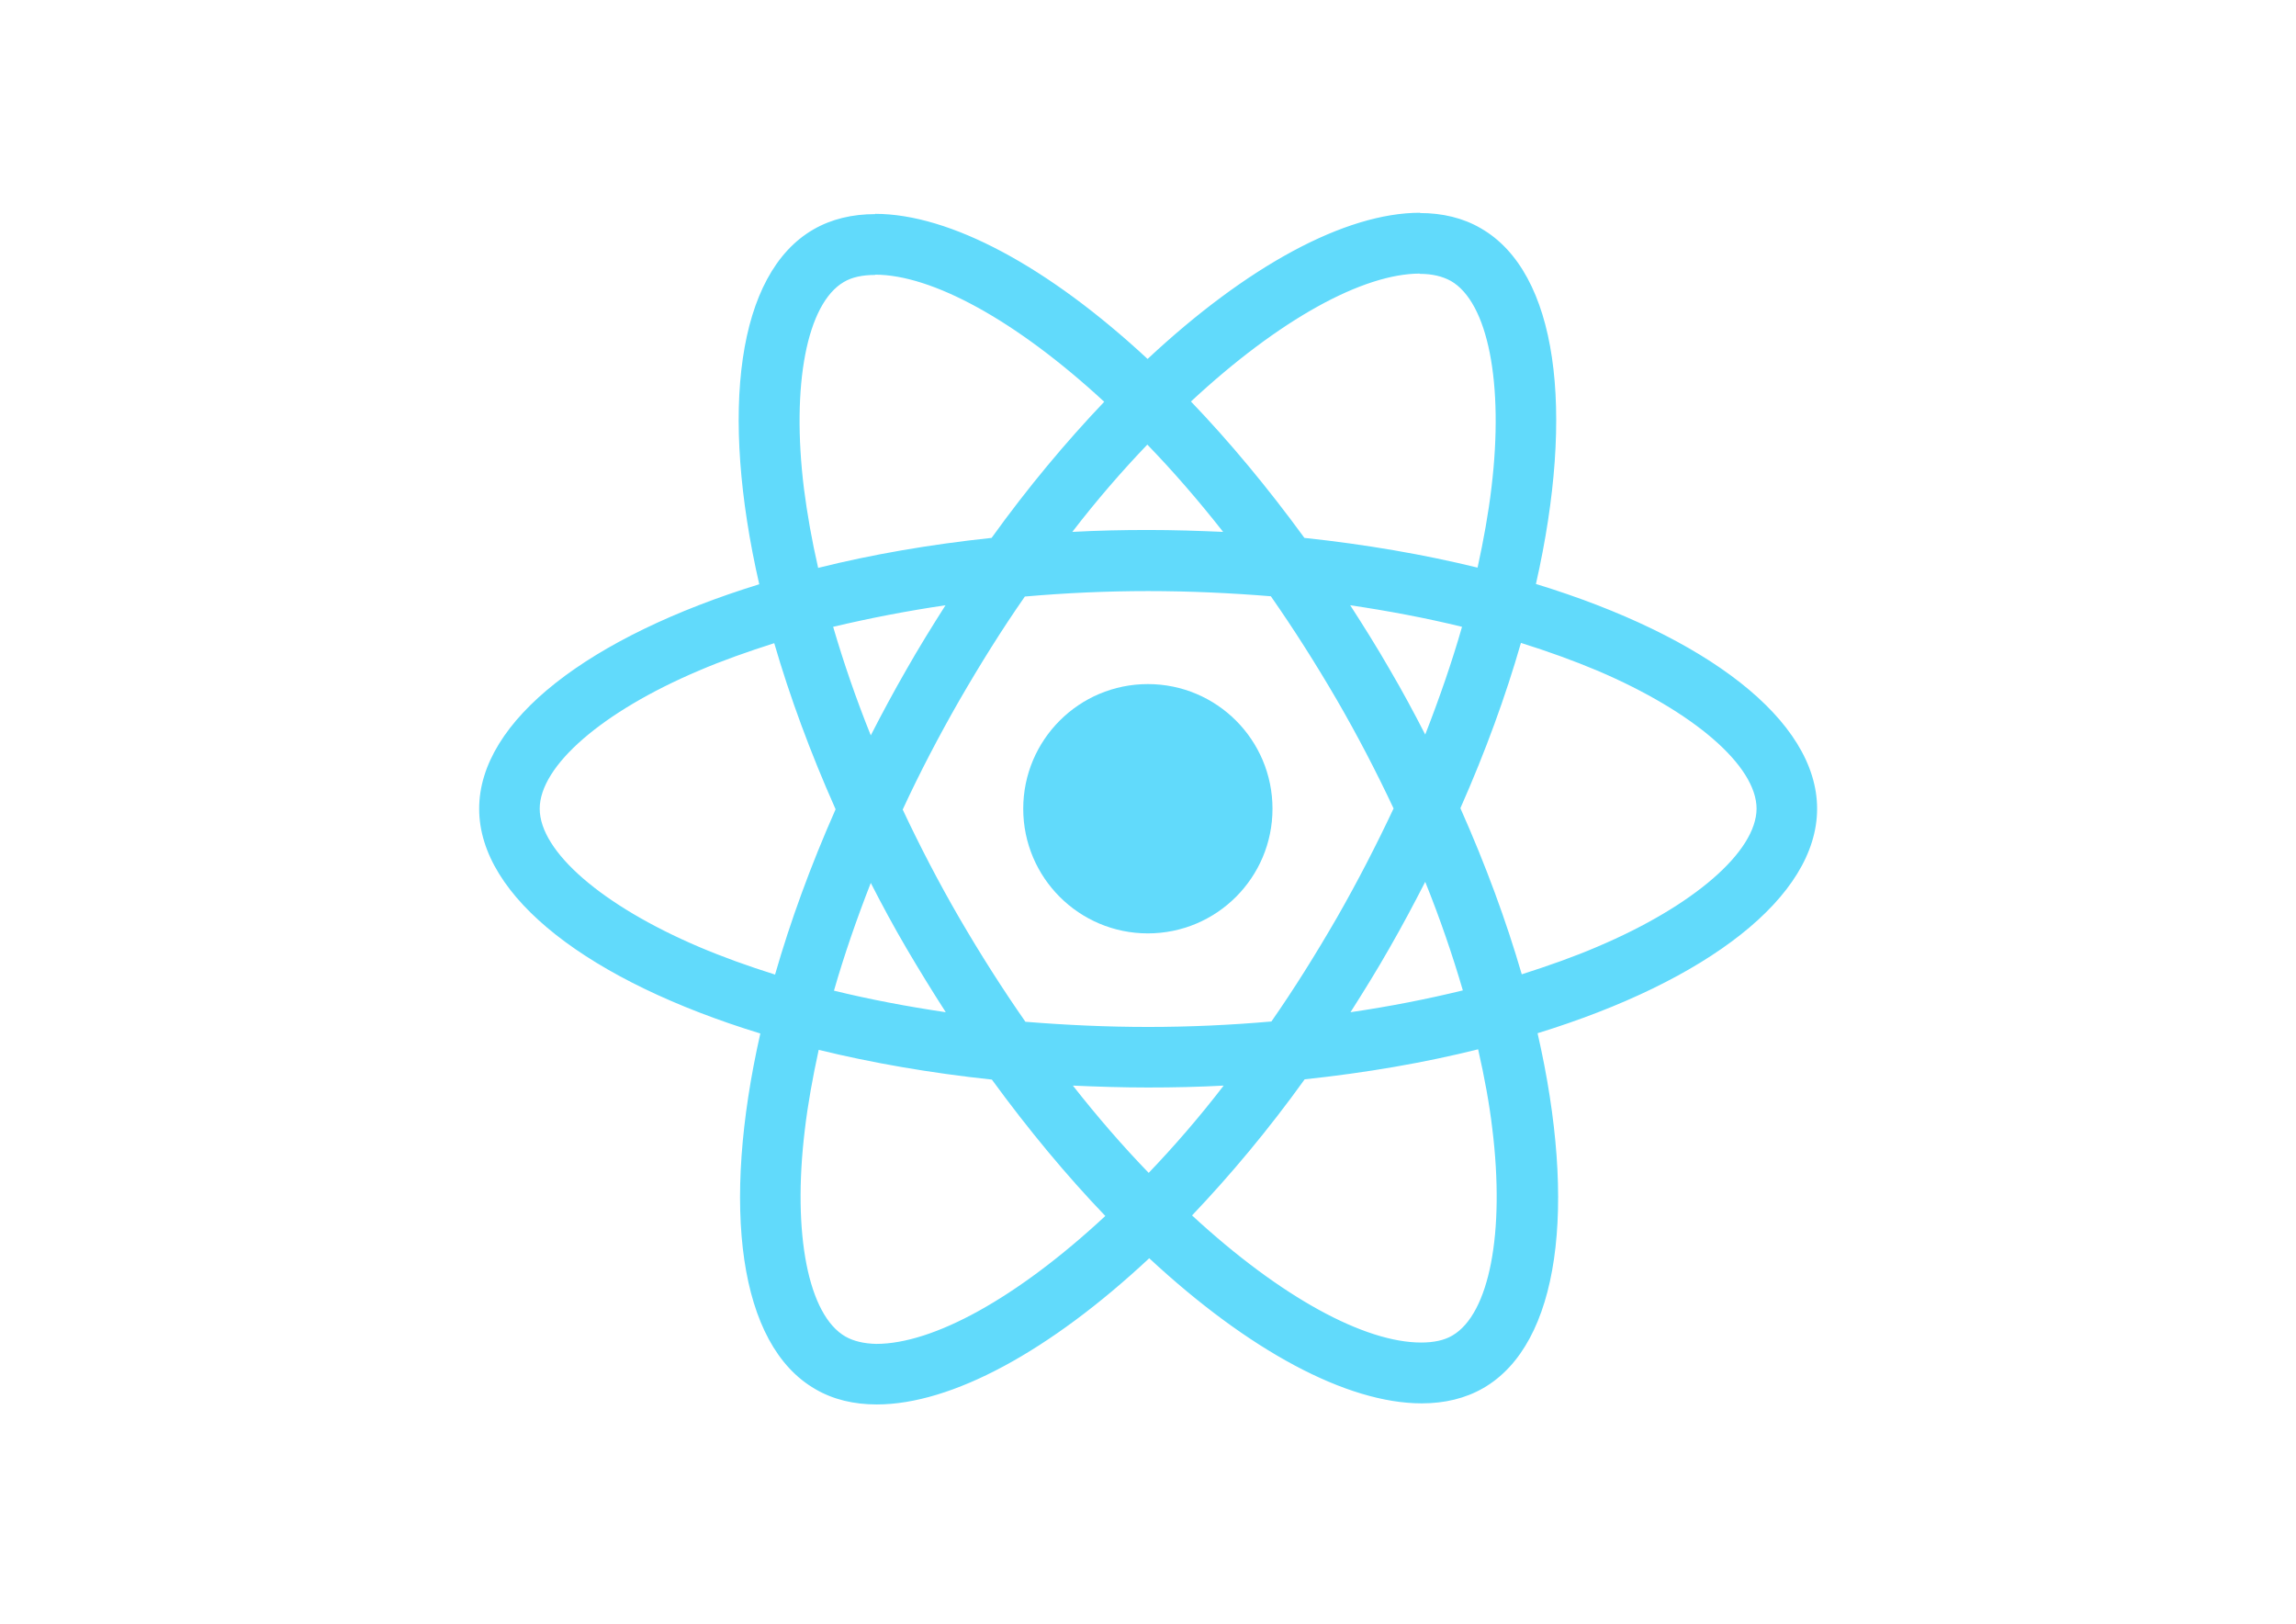
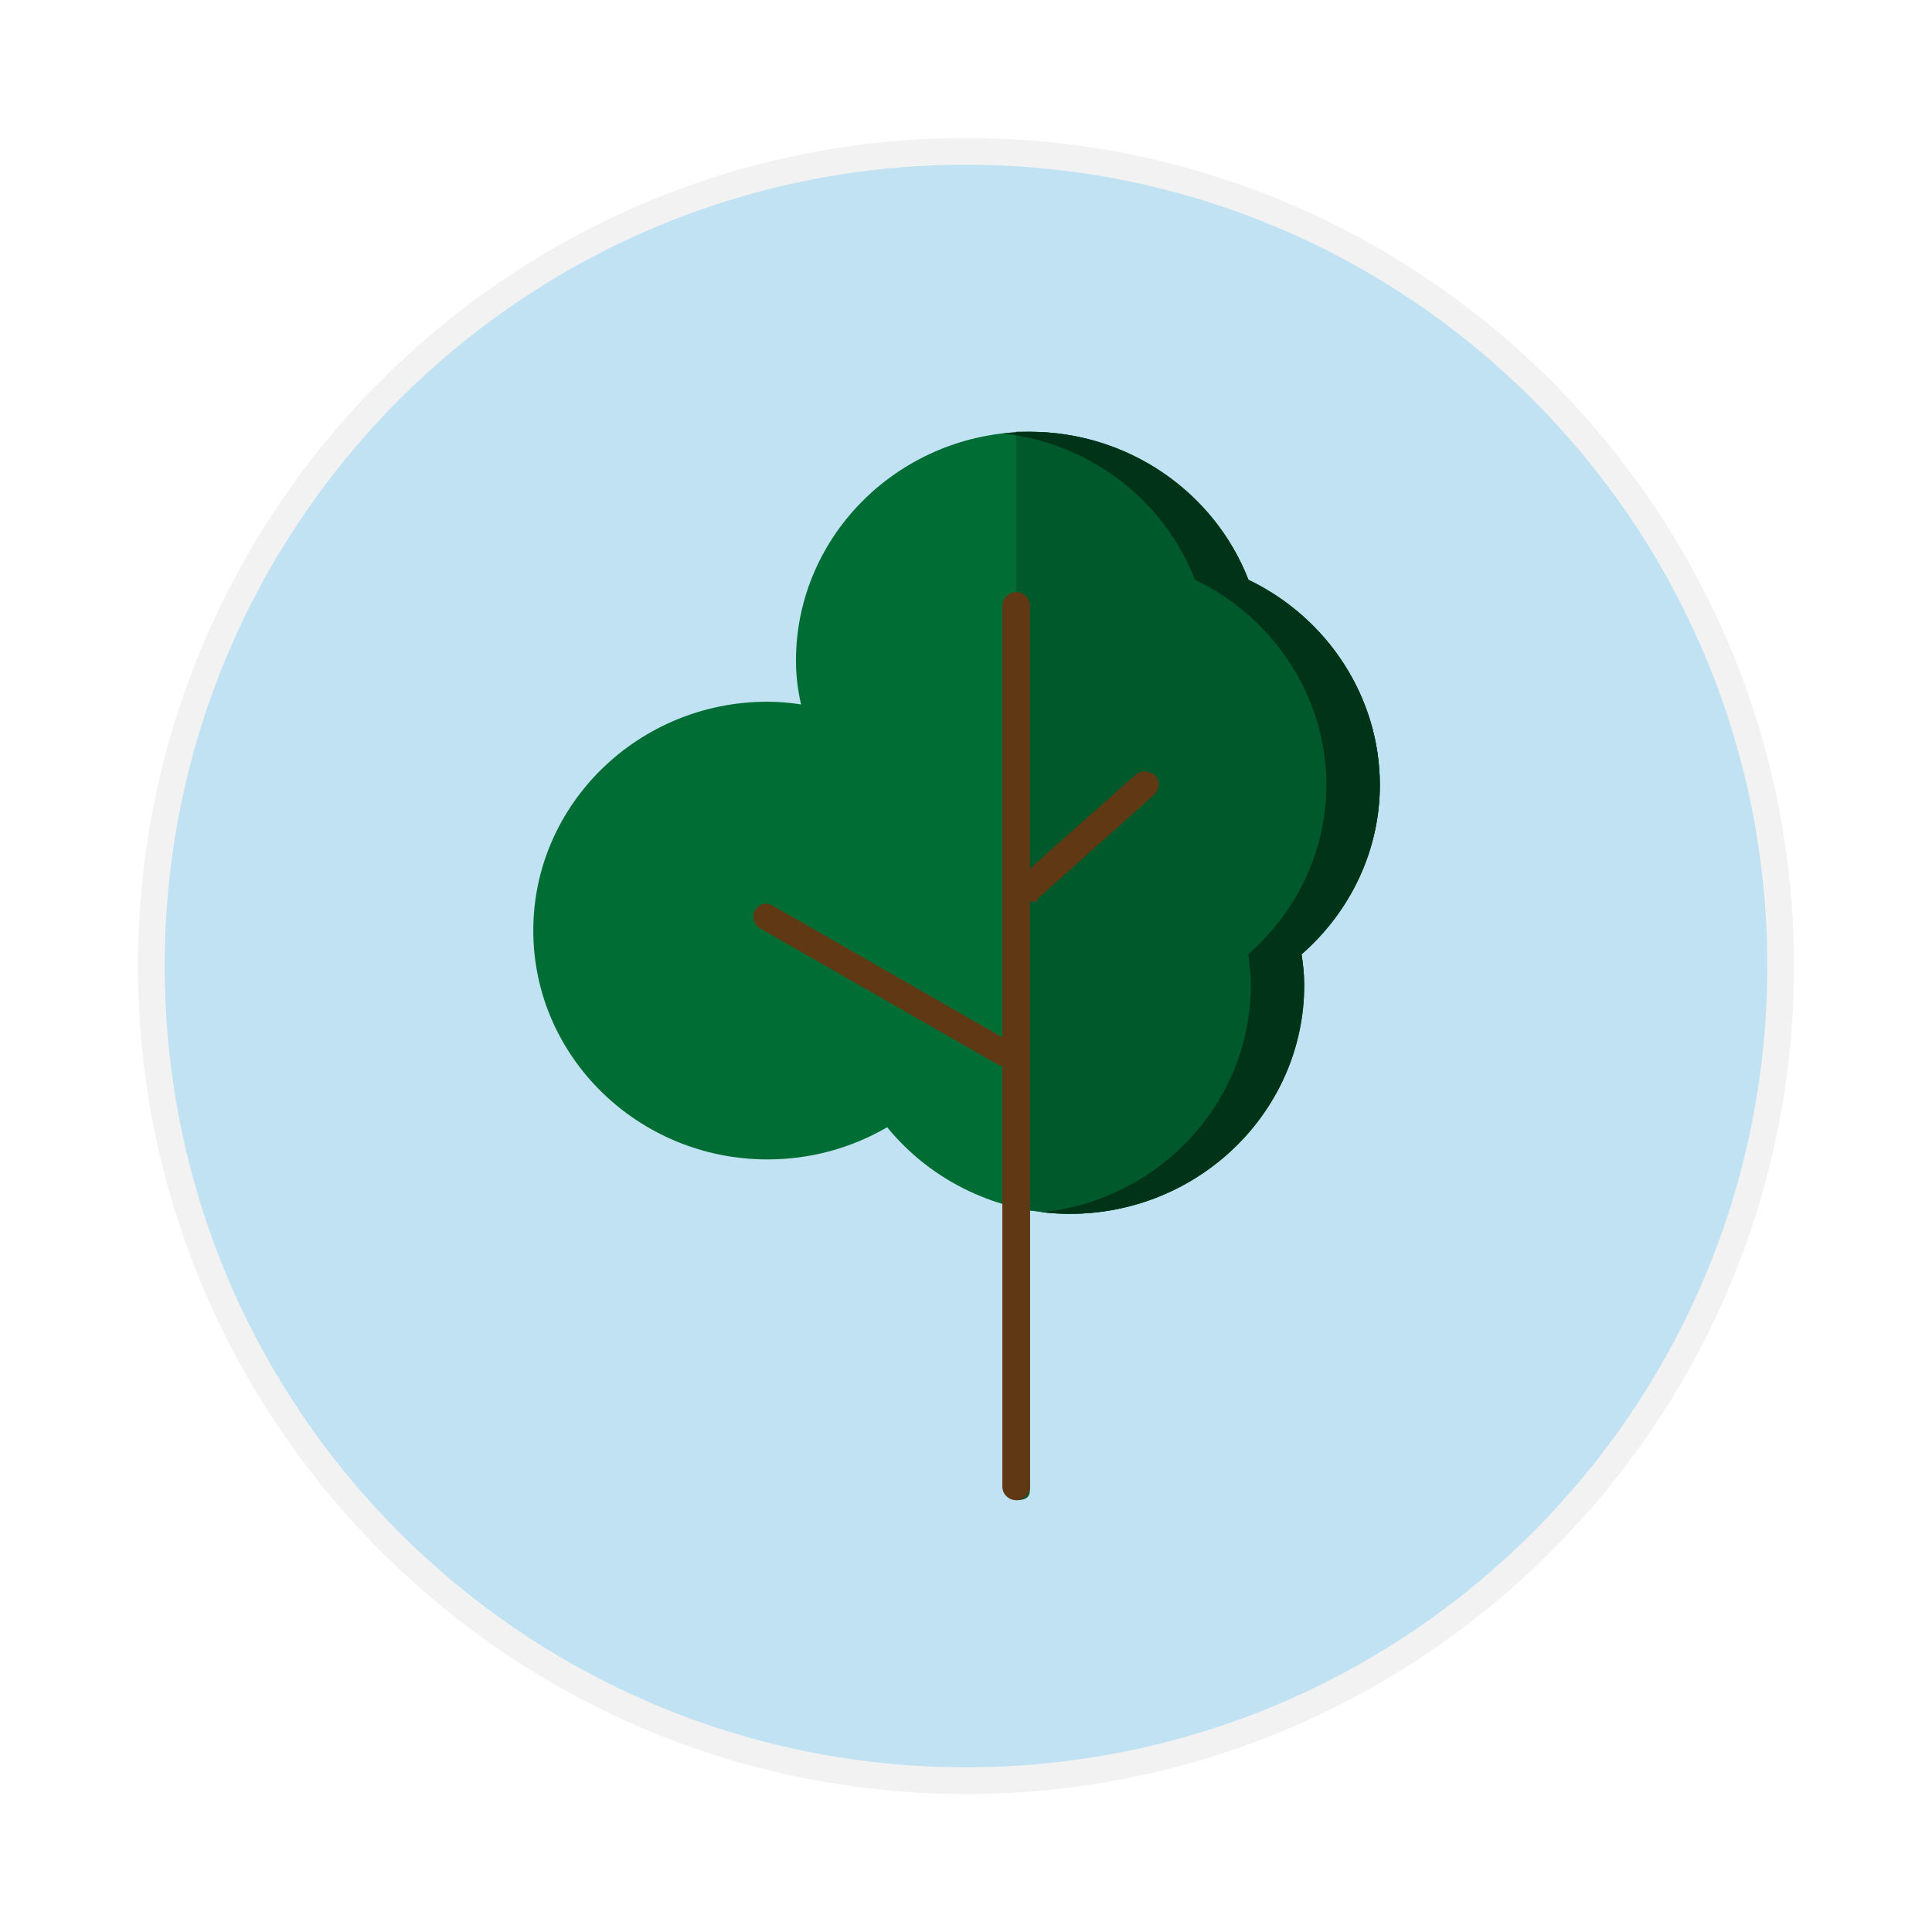
- <svg xmlns="http://www.w3.org/2000/svg" viewBox="0 0 841.9 595.3">
-   <g fill="#61DAFB">
-     <path d="M666.3 296.5c0-32.5-40.7-63.3-103.1-82.4 14.4-63.6 8-114.2-20.2-130.4-6.5-3.8-14.1-5.6-22.4-5.6v22.3c4.6 0 8.3.9 11.4 2.6 13.6 7.8 19.5 37.5 14.9 75.7-1.1 9.4-2.9 19.3-5.1 29.4-19.6-4.8-41-8.5-63.5-10.9-13.5-18.5-27.5-35.3-41.6-50 32.6-30.3 63.2-46.9 84-46.9V78c-27.5 0-63.5 19.6-99.9 53.6-36.4-33.8-72.4-53.2-99.9-53.2v22.3c20.7 0 51.4 16.5 84 46.6-14 14.7-28 31.4-41.3 49.9-22.6 2.4-44 6.1-63.6 11-2.3-10-4-19.7-5.2-29-4.7-38.2 1.1-67.9 14.6-75.8 3-1.8 6.9-2.6 11.5-2.6V78.5c-8.4 0-16 1.8-22.6 5.6-28.1 16.2-34.4 66.7-19.9 130.1-62.2 19.2-102.7 49.9-102.7 82.3 0 32.5 40.7 63.3 103.1 82.4-14.4 63.6-8 114.2 20.2 130.4 6.5 3.8 14.1 5.6 22.5 5.6 27.5 0 63.5-19.6 99.9-53.6 36.4 33.8 72.4 53.2 99.9 53.2 8.4 0 16-1.8 22.6-5.6 28.1-16.2 34.4-66.7 19.9-130.1 62-19.1 102.5-49.9 102.5-82.3zm-130.2-66.7c-3.7 12.9-8.3 26.2-13.5 39.5-4.1-8-8.4-16-13.1-24-4.6-8-9.5-15.8-14.4-23.4 14.2 2.1 27.9 4.7 41 7.9zm-45.8 106.5c-7.8 13.5-15.8 26.3-24.1 38.2-14.9 1.3-30 2-45.2 2-15.1 0-30.2-.7-45-1.9-8.3-11.9-16.4-24.6-24.2-38-7.6-13.1-14.5-26.4-20.8-39.8 6.2-13.4 13.2-26.8 20.7-39.9 7.8-13.5 15.8-26.3 24.1-38.2 14.9-1.3 30-2 45.2-2 15.1 0 30.2.7 45 1.9 8.3 11.9 16.4 24.6 24.2 38 7.6 13.1 14.5 26.4 20.8 39.8-6.3 13.4-13.2 26.8-20.7 39.9zm32.3-13c5.4 13.4 10 26.8 13.8 39.8-13.1 3.2-26.9 5.9-41.2 8 4.9-7.7 9.8-15.6 14.4-23.7 4.6-8 8.9-16.1 13-24.1zM421.2 430c-9.3-9.6-18.6-20.3-27.8-32 9 .4 18.2.7 27.5.7 9.4 0 18.7-.2 27.8-.7-9 11.7-18.3 22.4-27.5 32zm-74.4-58.9c-14.2-2.1-27.9-4.7-41-7.9 3.7-12.9 8.3-26.2 13.5-39.5 4.1 8 8.4 16 13.1 24 4.7 8 9.5 15.8 14.4 23.4zM420.7 163c9.3 9.6 18.6 20.3 27.8 32-9-.4-18.2-.7-27.5-.7-9.4 0-18.7.2-27.8.7 9-11.7 18.3-22.4 27.5-32zm-74 58.9c-4.9 7.7-9.8 15.6-14.4 23.7-4.6 8-8.9 16-13 24-5.4-13.4-10-26.8-13.8-39.8 13.1-3.1 26.9-5.8 41.2-7.9zm-90.5 125.2c-35.4-15.1-58.3-34.9-58.3-50.6 0-15.7 22.9-35.6 58.3-50.6 8.6-3.7 18-7 27.7-10.1 5.7 19.6 13.2 40 22.5 60.9-9.2 20.8-16.6 41.1-22.2 60.6-9.9-3.1-19.3-6.5-28-10.2zM310 490c-13.6-7.8-19.5-37.5-14.9-75.7 1.1-9.4 2.9-19.3 5.1-29.4 19.6 4.8 41 8.5 63.5 10.9 13.5 18.5 27.5 35.3 41.6 50-32.6 30.3-63.2 46.9-84 46.9-4.5-.1-8.3-1-11.3-2.7zm237.2-76.2c4.7 38.2-1.1 67.9-14.6 75.8-3 1.8-6.9 2.6-11.5 2.6-20.7 0-51.4-16.5-84-46.6 14-14.7 28-31.4 41.3-49.9 22.6-2.4 44-6.1 63.6-11 2.3 10.1 4.1 19.8 5.2 29.1zm38.5-66.7c-8.6 3.7-18 7-27.7 10.1-5.7-19.6-13.2-40-22.5-60.9 9.2-20.8 16.6-41.1 22.2-60.6 9.9 3.1 19.3 6.5 28.1 10.2 35.4 15.1 58.3 34.9 58.3 50.6-.1 15.7-23 35.6-58.4 50.6zM320.8 78.4z" />
-     <circle cx="420.9" cy="296.5" r="45.7" />
-     <path d="M520.5 78.1z" />
+ <svg xmlns="http://www.w3.org/2000/svg" height="140px" id="Layer_1" style="enable-background:new 0 0 140 140;" version="1.1" viewBox="0 0 140 140" width="140px" xml:space="preserve">
+   <g>
+     <path d="M70,130c-33.084,0-60-26.917-60-60s26.916-60,60-60c33.083,0,60,26.917,60,60S103.084,130,70,130z" style="fill:#F2F2F2;" />
+     <circle cx="70" cy="70" r="58.064" style="fill:#C1E2F3;" />
+     <g>
+       <path d="M77.537,87.958c-5.143,0-10.029-2.33-13.25-6.274c-2.618,1.527-5.597,2.332-8.67,2.332    c-9.359,0-16.973-7.439-16.973-16.584c0-9.144,7.614-16.584,16.973-16.584c0.781,0,1.585,0.064,2.427,0.197    c-0.247-1.111-0.365-2.143-0.365-3.166c0-9.146,7.613-16.587,16.973-16.587c7.015,0,13.316,4.292,15.812,10.724    c5.8,2.785,9.524,8.576,9.524,14.866c0,4.666-2.061,9.108-5.67,12.276c0.106,0.694,0.192,1.435,0.192,2.219    C94.511,80.52,86.896,87.958,77.537,87.958z" style="fill:#006E34;" />
+       <path d="M99.988,56.879c0-6.29-3.725-12.081-9.523-14.866c-2.495-6.431-8.915-10.724-15.93-10.724    c-0.264,0,0.101-0.007-0.899-0.008v77.427c1,0,1-0.433,1-0.968V87.717c1,0.048,0.692,0.107,0.994,0.139    c0.597,0.064,1.251,0.103,1.856,0.103c9.359,0,17-7.438,17-16.584c0-0.784-0.072-1.524-0.181-2.219    C97.917,65.988,99.988,61.545,99.988,56.879z" style="fill:#00592A;" />
+       <g>
+         <path d="M99.988,56.879c0-6.29-3.725-12.081-9.523-14.866c-2.495-6.431-8.797-10.724-15.813-10.724     c-0.662,0-1.313,0.046-1.957,0.119c6.227,0.701,11.633,4.765,13.898,10.604c5.8,2.785,9.523,8.576,9.523,14.866     c0,4.666-2.059,9.108-5.67,12.276c0.108,0.694,0.193,1.435,0.193,2.219c0,8.509-6.596,15.534-15.053,16.47     c0.645,0.075,1.294,0.114,1.949,0.114c9.359,0,16.975-7.439,16.975-16.584c0-0.784-0.085-1.524-0.193-2.219     C97.929,65.988,99.988,61.545,99.988,56.879z" style="fill:#003318;" />
+       </g>
+       <path d="M83.734,56.232c-0.358-0.399-1.07-0.429-1.469-0.072l-7.63,6.774V43.871    c0-0.535-0.465-0.968-1-0.968s-1,0.433-1,0.968v31.3l-16.673-9.564c-0.461-0.264-0.988-0.102-1.253,0.363    c-0.265,0.464-0.068,1.055,0.397,1.319l17.188,9.847c0.145,0.083,0.341,0.122,0.341,0.125v30.481c0,0.535,0.465,0.968,1,0.968    s1-0.433,1-0.968V65.338c1-0.033,0.429-0.093,0.563-0.214l8.412-7.524C84.007,57.241,84.091,56.629,83.734,56.232z" style="fill:#603813;" />
+     </g>
  </g>
</svg>
